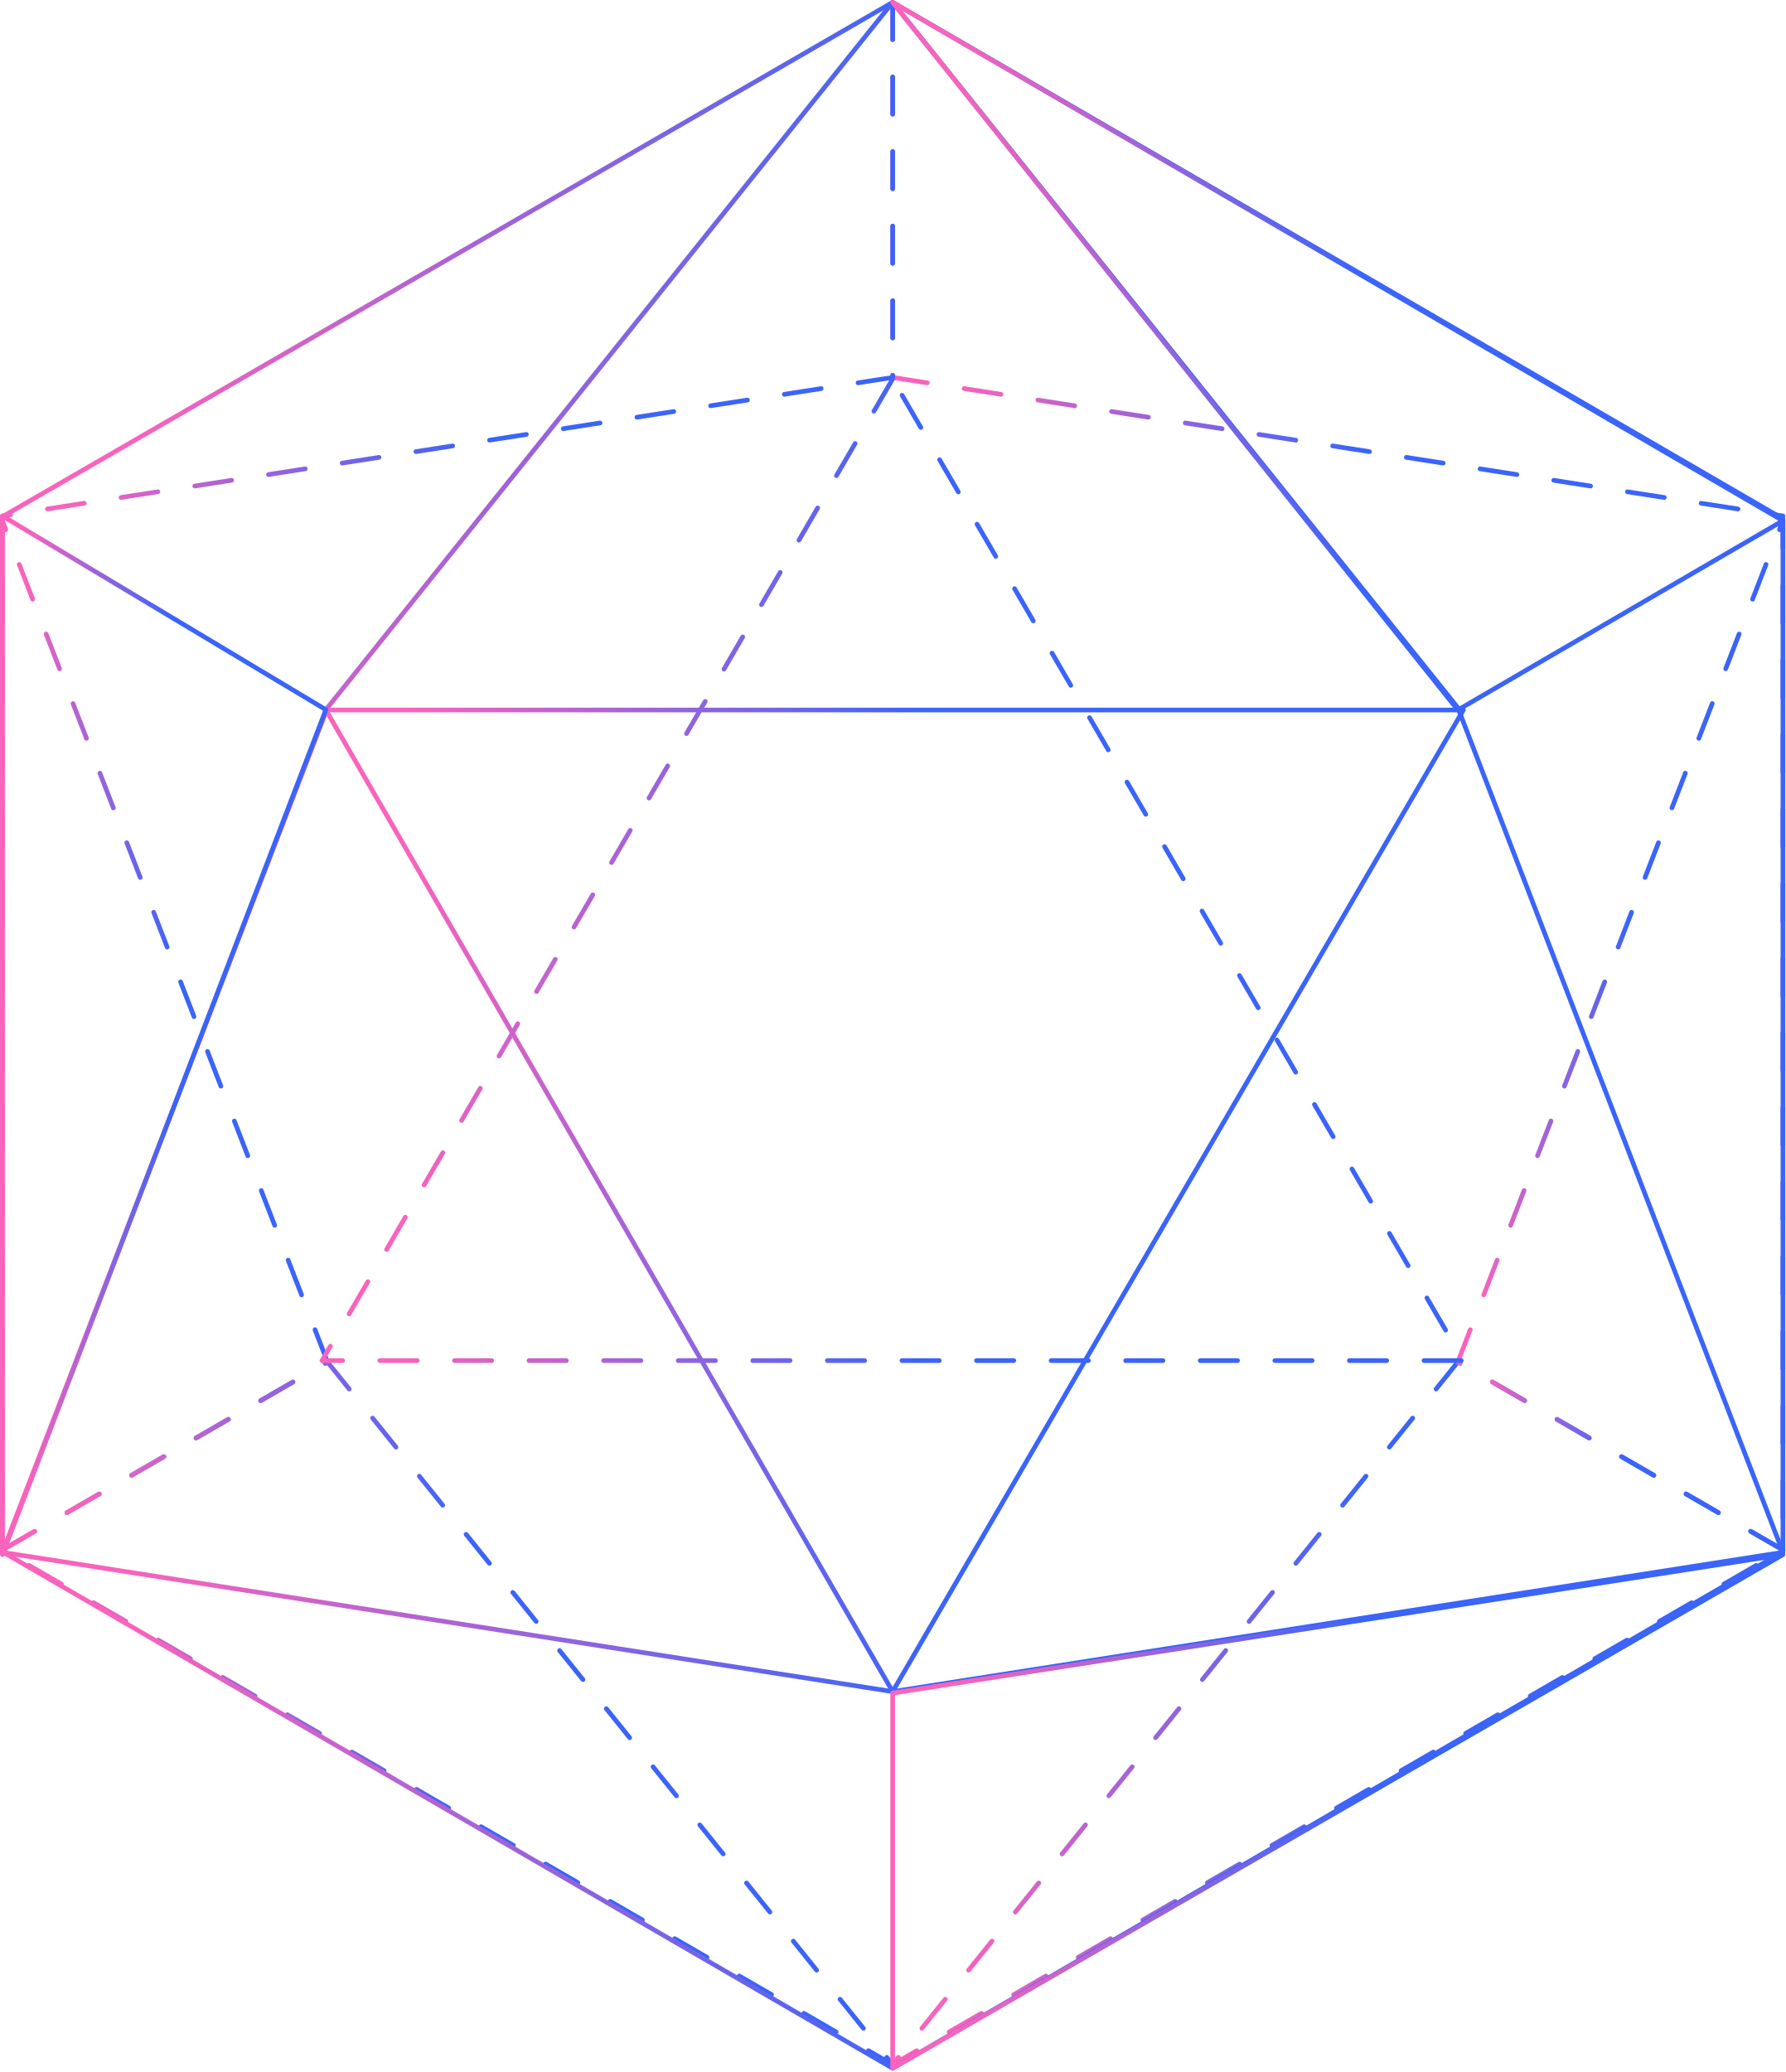
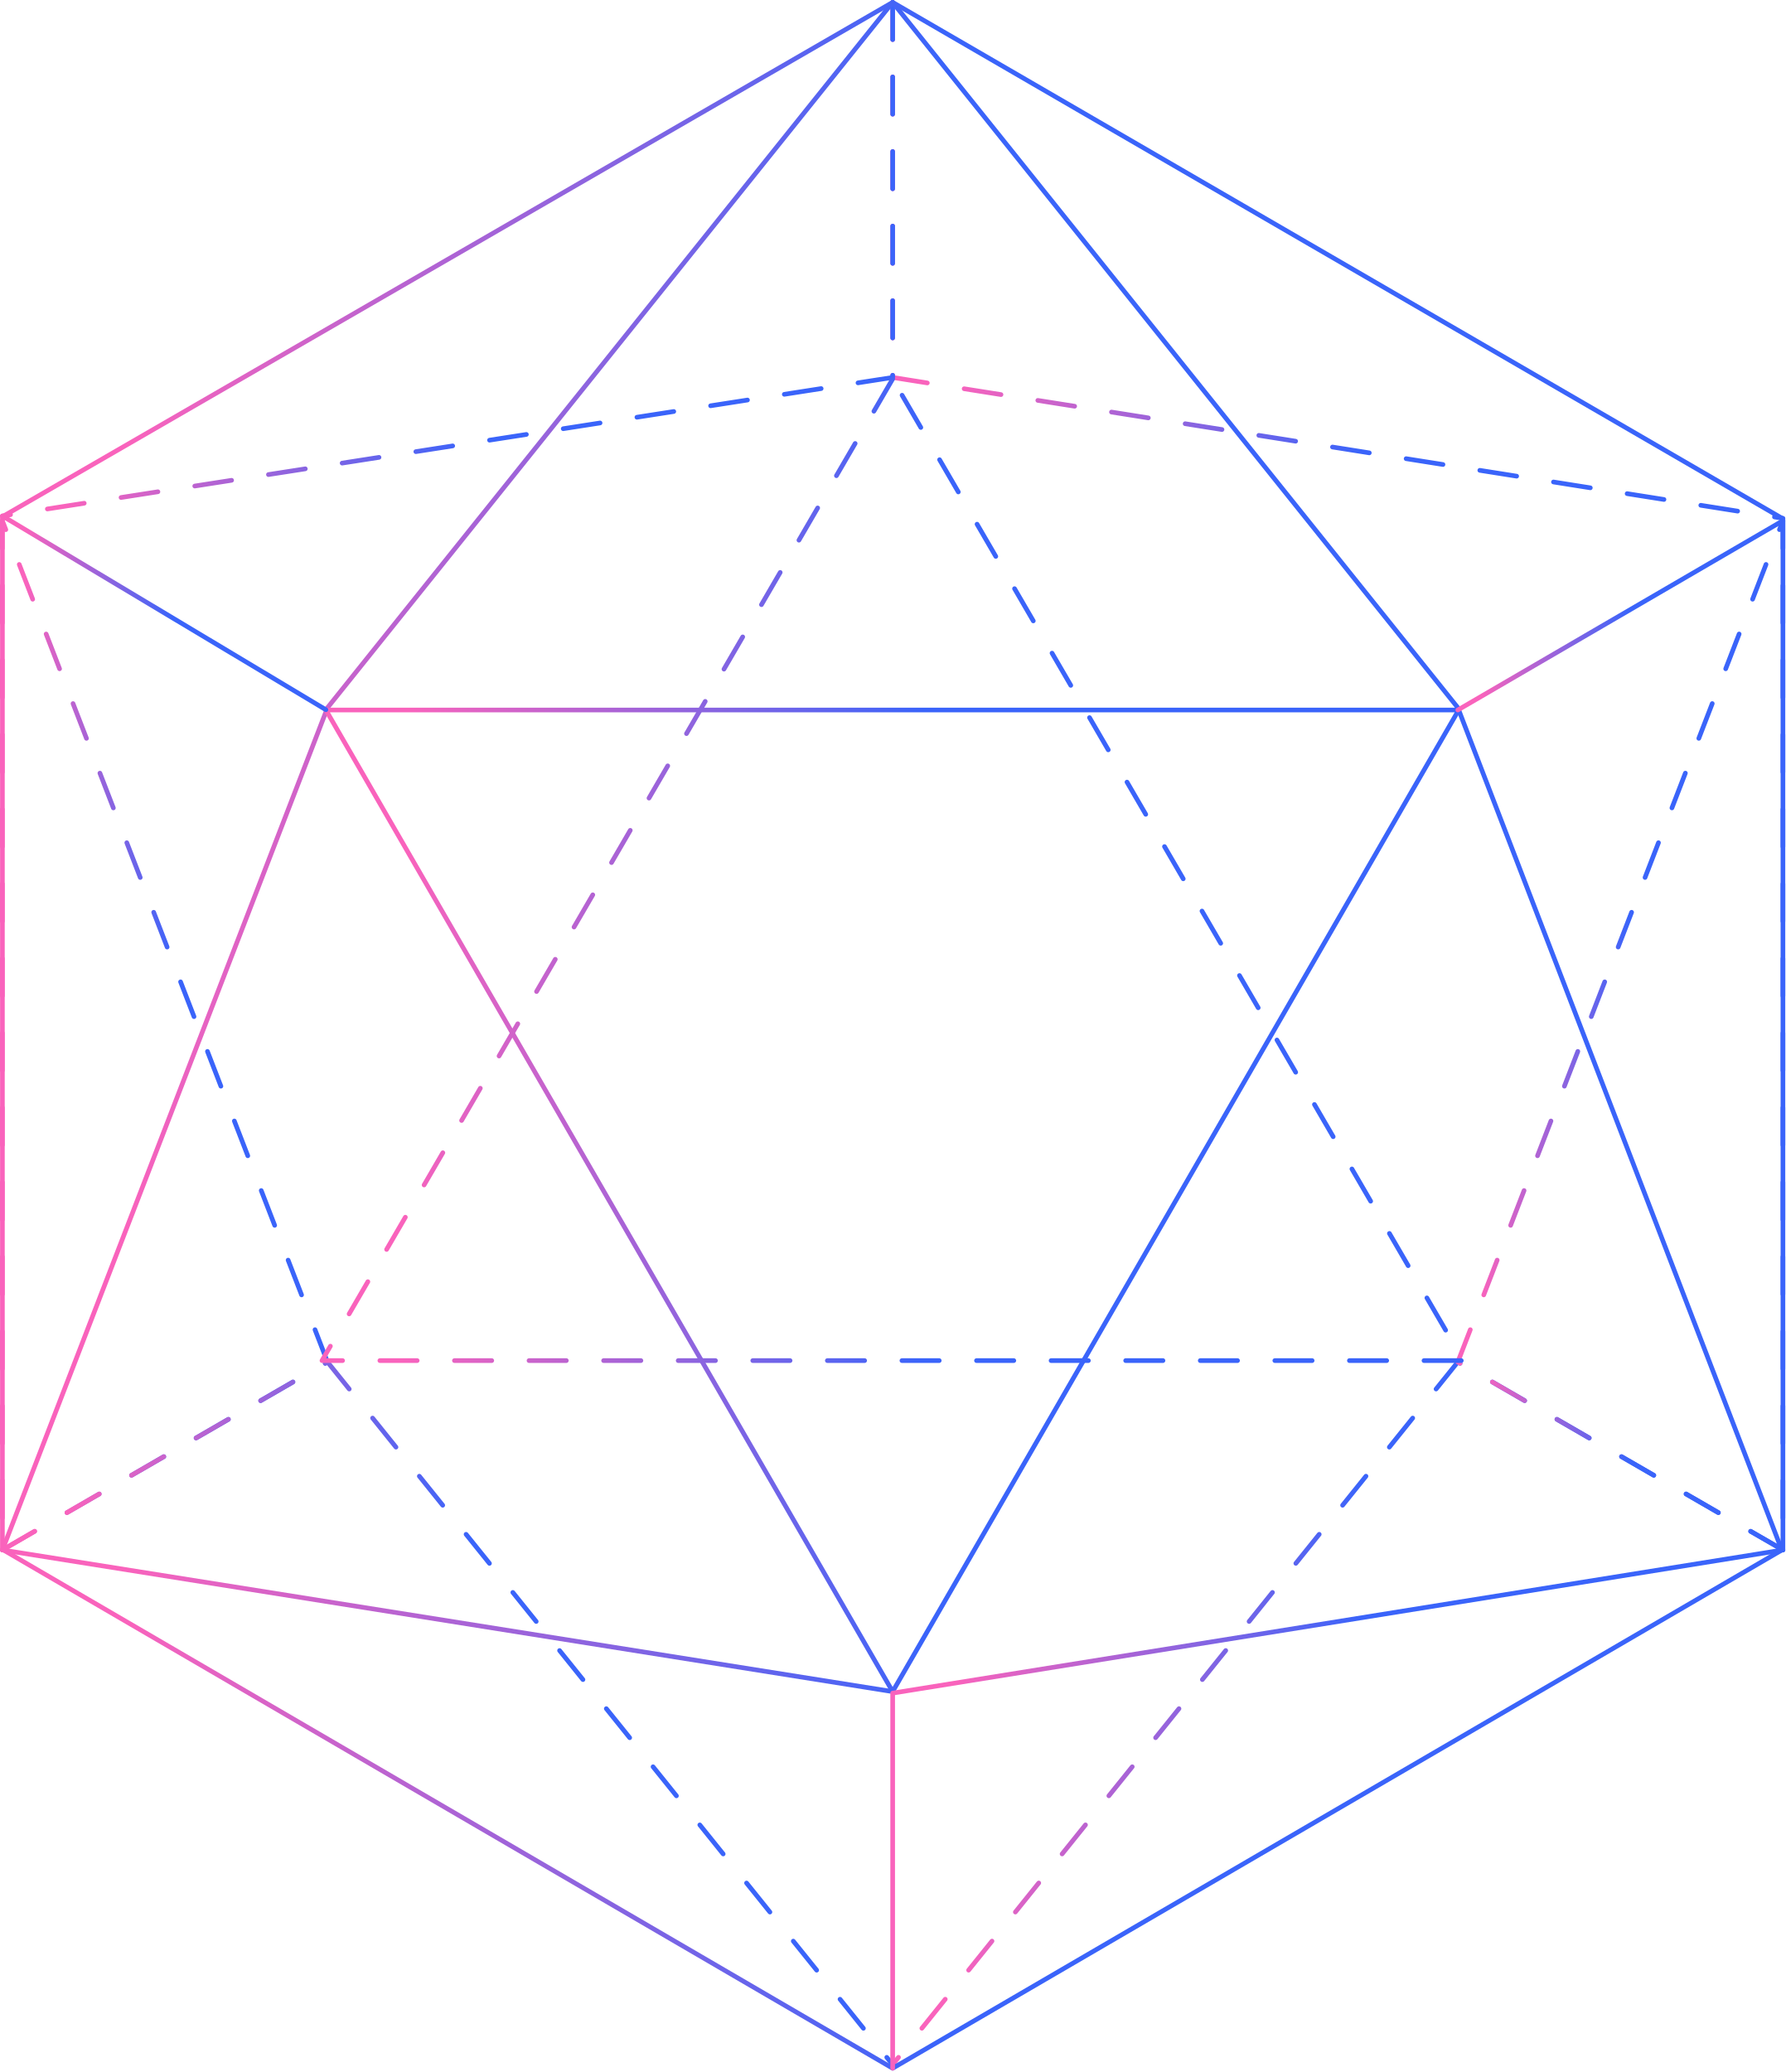
<svg xmlns="http://www.w3.org/2000/svg" width="766" height="889" viewBox="0 0 766 889" fill="none">
-   <path d="M764.999 665.015L625.5 584.377L383 885.837L764.999 665.015Z" stroke="url(#paint0_linear_1892_32339)" stroke-width="2" stroke-linecap="round" stroke-linejoin="round" stroke-dasharray="16 16" />
-   <path d="M765 665.015L625.501 584.377L765 223.394V665.015Z" stroke="url(#paint1_linear_1892_32339)" stroke-width="2" stroke-linecap="round" stroke-linejoin="round" stroke-dasharray="16 16" />
-   <path d="M1.022 665.016L140.521 584.377L1 223.394L1.022 665.016Z" stroke="url(#paint2_linear_1892_32339)" stroke-width="2" stroke-linecap="round" stroke-linejoin="round" stroke-dasharray="16 16" />
-   <path d="M1.022 665.016L140.521 584.378L382.999 885.838L1.022 665.016Z" stroke="url(#paint3_linear_1892_32339)" stroke-width="2" stroke-linecap="round" stroke-linejoin="round" stroke-dasharray="16 16" />
-   <path d="M383.016 1V161.944L764.999 221.375" stroke="url(#paint4_linear_1892_32339)" stroke-width="2" stroke-linecap="round" stroke-linejoin="round" stroke-dasharray="16 16" />
-   <path d="M383.017 1V161.944L1.034 221.375" stroke="url(#paint5_linear_1892_32339)" stroke-width="2" stroke-linecap="round" stroke-linejoin="round" stroke-dasharray="16 16" />
-   <path d="M765 665.786L383.006 887.397L1.034 665.786V221.681L383.006 1L765 222.588V665.786Z" stroke="url(#paint6_linear_1892_32339)" stroke-width="2" stroke-linecap="round" stroke-linejoin="round" />
-   <path d="M1.034 666.031L383.006 725.788L765 666.031L625.503 303.625L383.006 1L140.531 303.625L1.034 666.031Z" stroke="url(#paint7_linear_1892_32339)" stroke-width="2" stroke-linecap="round" stroke-linejoin="round" />
-   <path d="M627.878 304.627H139.827L383.006 725.788L627.878 304.627Z" stroke="url(#paint8_linear_1892_32339)" stroke-width="2" stroke-linecap="round" stroke-linejoin="round" />
-   <path d="M1.034 221.375L139.827 304.513L1.034 667.022V221.375Z" stroke="url(#paint9_linear_1892_32339)" stroke-width="2" stroke-linecap="round" stroke-linejoin="round" />
-   <path d="M383.006 162.608L138.156 583.769H627.878L383.006 162.608Z" stroke="url(#paint10_linear_1892_32339)" stroke-width="2" stroke-linecap="round" stroke-linejoin="round" stroke-dasharray="16 16" />
-   <path d="M383.016 726.43V887.396L764.999 667.022L383.016 726.43Z" stroke="url(#paint11_linear_1892_32339)" stroke-width="2" stroke-linecap="round" stroke-linejoin="round" />
-   <path d="M764.999 223.404L625.506 304.628L383.016 1L764.999 223.404Z" stroke="url(#paint12_linear_1892_32339)" stroke-width="2" stroke-linecap="round" stroke-linejoin="round" />
+   <path d="M764.999 665.015L625.5 584.377L383 885.837" stroke="url(#paint0_linear_2934_32964)" stroke-width="2" stroke-linecap="round" stroke-linejoin="round" stroke-dasharray="16 16" />
+   <path d="M765 665.015L625.501 584.377L765 223.394V665.015Z" stroke="url(#paint1_linear_2934_32964)" stroke-width="2" stroke-linecap="round" stroke-linejoin="round" stroke-dasharray="16 16" />
+   <path d="M1.022 665.016L140.521 584.377L1 223.394L1.022 665.016Z" stroke="url(#paint2_linear_2934_32964)" stroke-width="2" stroke-linecap="round" stroke-linejoin="round" stroke-dasharray="16 16" />
+   <path d="M1.022 665.016L140.521 584.378L382.999 885.838" stroke="url(#paint3_linear_2934_32964)" stroke-width="2" stroke-linecap="round" stroke-linejoin="round" stroke-dasharray="16 16" />
+   <path d="M383.016 1V161.944L764.999 222.375" stroke="url(#paint4_linear_2934_32964)" stroke-width="2" stroke-linecap="round" stroke-linejoin="round" stroke-dasharray="16 16" />
+   <path d="M383.017 1V161.944L1.034 221.375" stroke="url(#paint5_linear_2934_32964)" stroke-width="2" stroke-linecap="round" stroke-linejoin="round" stroke-dasharray="16 16" />
+   <path d="M765 664.786L383.006 887.397L1.034 664.786V221.68L383.006 1L765 222.588V664.786Z" stroke="url(#paint6_linear_2934_32964)" stroke-width="2" stroke-linecap="round" stroke-linejoin="round" />
+   <path d="M383.006 725.788L1.034 665.031L140.531 303.625L383.006 1L625.503 303.625L764.5 665" stroke="url(#paint7_linear_2934_32964)" stroke-width="2" stroke-linecap="round" stroke-linejoin="round" />
+   <path d="M625.878 304.627H139.827L383.006 725.788L625.878 304.627Z" stroke="url(#paint8_linear_2934_32964)" stroke-width="2" stroke-linecap="round" stroke-linejoin="round" />
+   <path d="M1.034 221.375L139.827 304.513" stroke="url(#paint9_linear_2934_32964)" stroke-width="2" stroke-linecap="round" stroke-linejoin="round" />
+   <path d="M383.006 162.608L138.156 583.769H627.878L383.006 162.608Z" stroke="url(#paint10_linear_2934_32964)" stroke-width="2" stroke-linecap="round" stroke-linejoin="round" stroke-dasharray="16 16" />
+   <path d="M383.016 887.396V726.43L764.999 665.021" stroke="url(#paint11_linear_2934_32964)" stroke-width="2" stroke-linecap="round" stroke-linejoin="round" />
+   <path d="M765 223.404L625.507 304.628" stroke="url(#paint12_linear_2934_32964)" stroke-width="2" stroke-linecap="round" stroke-linejoin="round" />
  <defs>
-     <linearGradient id="paint0_linear_1892_32339" x1="583.731" y1="822.674" x2="399.171" y2="822.203" gradientUnits="userSpaceOnUse">
+     <linearGradient id="paint0_linear_2934_32964" x1="583.731" y1="822.674" x2="399.171" y2="822.203" gradientUnits="userSpaceOnUse">
      <stop stop-color="#3A64FA" />
      <stop offset="0.943" stop-color="#F963BC" />
    </linearGradient>
-     <linearGradient id="paint1_linear_1892_32339" x1="698.804" y1="572.485" x2="631.406" y2="572.442" gradientUnits="userSpaceOnUse">
+     <linearGradient id="paint1_linear_2934_32964" x1="698.804" y1="572.485" x2="631.406" y2="572.442" gradientUnits="userSpaceOnUse">
      <stop stop-color="#3A64FA" />
      <stop offset="0.943" stop-color="#F963BC" />
    </linearGradient>
-     <linearGradient id="paint2_linear_1892_32339" x1="74.315" y1="572.485" x2="6.906" y2="572.442" gradientUnits="userSpaceOnUse">
+     <linearGradient id="paint2_linear_2934_32964" x1="74.315" y1="572.485" x2="6.906" y2="572.442" gradientUnits="userSpaceOnUse">
      <stop stop-color="#3A64FA" />
      <stop offset="0.943" stop-color="#F963BC" />
    </linearGradient>
-     <linearGradient id="paint3_linear_1892_32339" x1="201.742" y1="822.675" x2="17.193" y2="822.204" gradientUnits="userSpaceOnUse">
+     <linearGradient id="paint3_linear_2934_32964" x1="201.742" y1="822.675" x2="17.193" y2="822.204" gradientUnits="userSpaceOnUse">
      <stop stop-color="#3A64FA" />
      <stop offset="0.943" stop-color="#F963BC" />
    </linearGradient>
-     <linearGradient id="paint4_linear_1892_32339" x1="583.739" y1="175.201" x2="399.189" y2="174.557" gradientUnits="userSpaceOnUse">
+     <linearGradient id="paint4_linear_2934_32964" x1="583.739" y1="175.992" x2="399.189" y2="175.35" gradientUnits="userSpaceOnUse">
      <stop stop-color="#3A64FA" />
      <stop offset="0.943" stop-color="#F963BC" />
    </linearGradient>
-     <linearGradient id="paint5_linear_1892_32339" x1="201.756" y1="175.201" x2="17.206" y2="174.557" gradientUnits="userSpaceOnUse">
+     <linearGradient id="paint5_linear_2934_32964" x1="201.756" y1="175.201" x2="17.206" y2="174.557" gradientUnits="userSpaceOnUse">
      <stop stop-color="#3A64FA" />
      <stop offset="0.943" stop-color="#F963BC" />
    </linearGradient>
-     <linearGradient id="paint6_linear_1892_32339" x1="402.479" y1="701.675" x2="33.375" y2="701.034" gradientUnits="userSpaceOnUse">
+     <linearGradient id="paint6_linear_2934_32964" x1="402.479" y1="701.675" x2="33.375" y2="701.034" gradientUnits="userSpaceOnUse">
      <stop stop-color="#3A64FA" />
      <stop offset="0.943" stop-color="#F963BC" />
    </linearGradient>
-     <linearGradient id="paint7_linear_1892_32339" x1="402.479" y1="573.928" x2="33.375" y2="573.144" gradientUnits="userSpaceOnUse">
+     <linearGradient id="paint7_linear_2934_32964" x1="402.216" y1="573.928" x2="33.354" y2="573.145" gradientUnits="userSpaceOnUse">
      <stop stop-color="#3A64FA" />
      <stop offset="0.943" stop-color="#F963BC" />
    </linearGradient>
-     <linearGradient id="paint8_linear_1892_32339" x1="396.285" y1="637.545" x2="160.488" y2="636.995" gradientUnits="userSpaceOnUse">
+     <linearGradient id="paint8_linear_2934_32964" x1="395.234" y1="637.545" x2="160.403" y2="636.999" gradientUnits="userSpaceOnUse">
      <stop stop-color="#3A64FA" />
      <stop offset="0.943" stop-color="#F963BC" />
    </linearGradient>
-     <linearGradient id="paint9_linear_1892_32339" x1="73.966" y1="573.648" x2="6.909" y2="573.606" gradientUnits="userSpaceOnUse">
+     <linearGradient id="paint9_linear_2934_32964" x1="73.966" y1="287.094" x2="6.91" y2="286.868" gradientUnits="userSpaceOnUse">
      <stop stop-color="#3A64FA" />
      <stop offset="0.943" stop-color="#F963BC" />
    </linearGradient>
-     <linearGradient id="paint10_linear_1892_32339" x1="395.493" y1="495.526" x2="158.888" y2="494.971" gradientUnits="userSpaceOnUse">
+     <linearGradient id="paint10_linear_2934_32964" x1="395.493" y1="495.526" x2="158.888" y2="494.971" gradientUnits="userSpaceOnUse">
      <stop stop-color="#3A64FA" />
      <stop offset="0.943" stop-color="#F963BC" />
    </linearGradient>
-     <linearGradient id="paint11_linear_1892_32339" x1="583.739" y1="841.223" x2="399.189" y2="840.578" gradientUnits="userSpaceOnUse">
+     <linearGradient id="paint11_linear_2934_32964" x1="583.739" y1="840.803" x2="399.189" y2="840.165" gradientUnits="userSpaceOnUse">
      <stop stop-color="#3A64FA" />
      <stop offset="0.943" stop-color="#F963BC" />
    </linearGradient>
-     <linearGradient id="paint12_linear_1892_32339" x1="583.739" y1="241.01" x2="399.188" y2="240.543" gradientUnits="userSpaceOnUse">
+     <linearGradient id="paint12_linear_2934_32964" x1="698.807" y1="287.609" x2="631.412" y2="287.376" gradientUnits="userSpaceOnUse">
      <stop stop-color="#3A64FA" />
      <stop offset="0.943" stop-color="#F963BC" />
    </linearGradient>
  </defs>
</svg>
